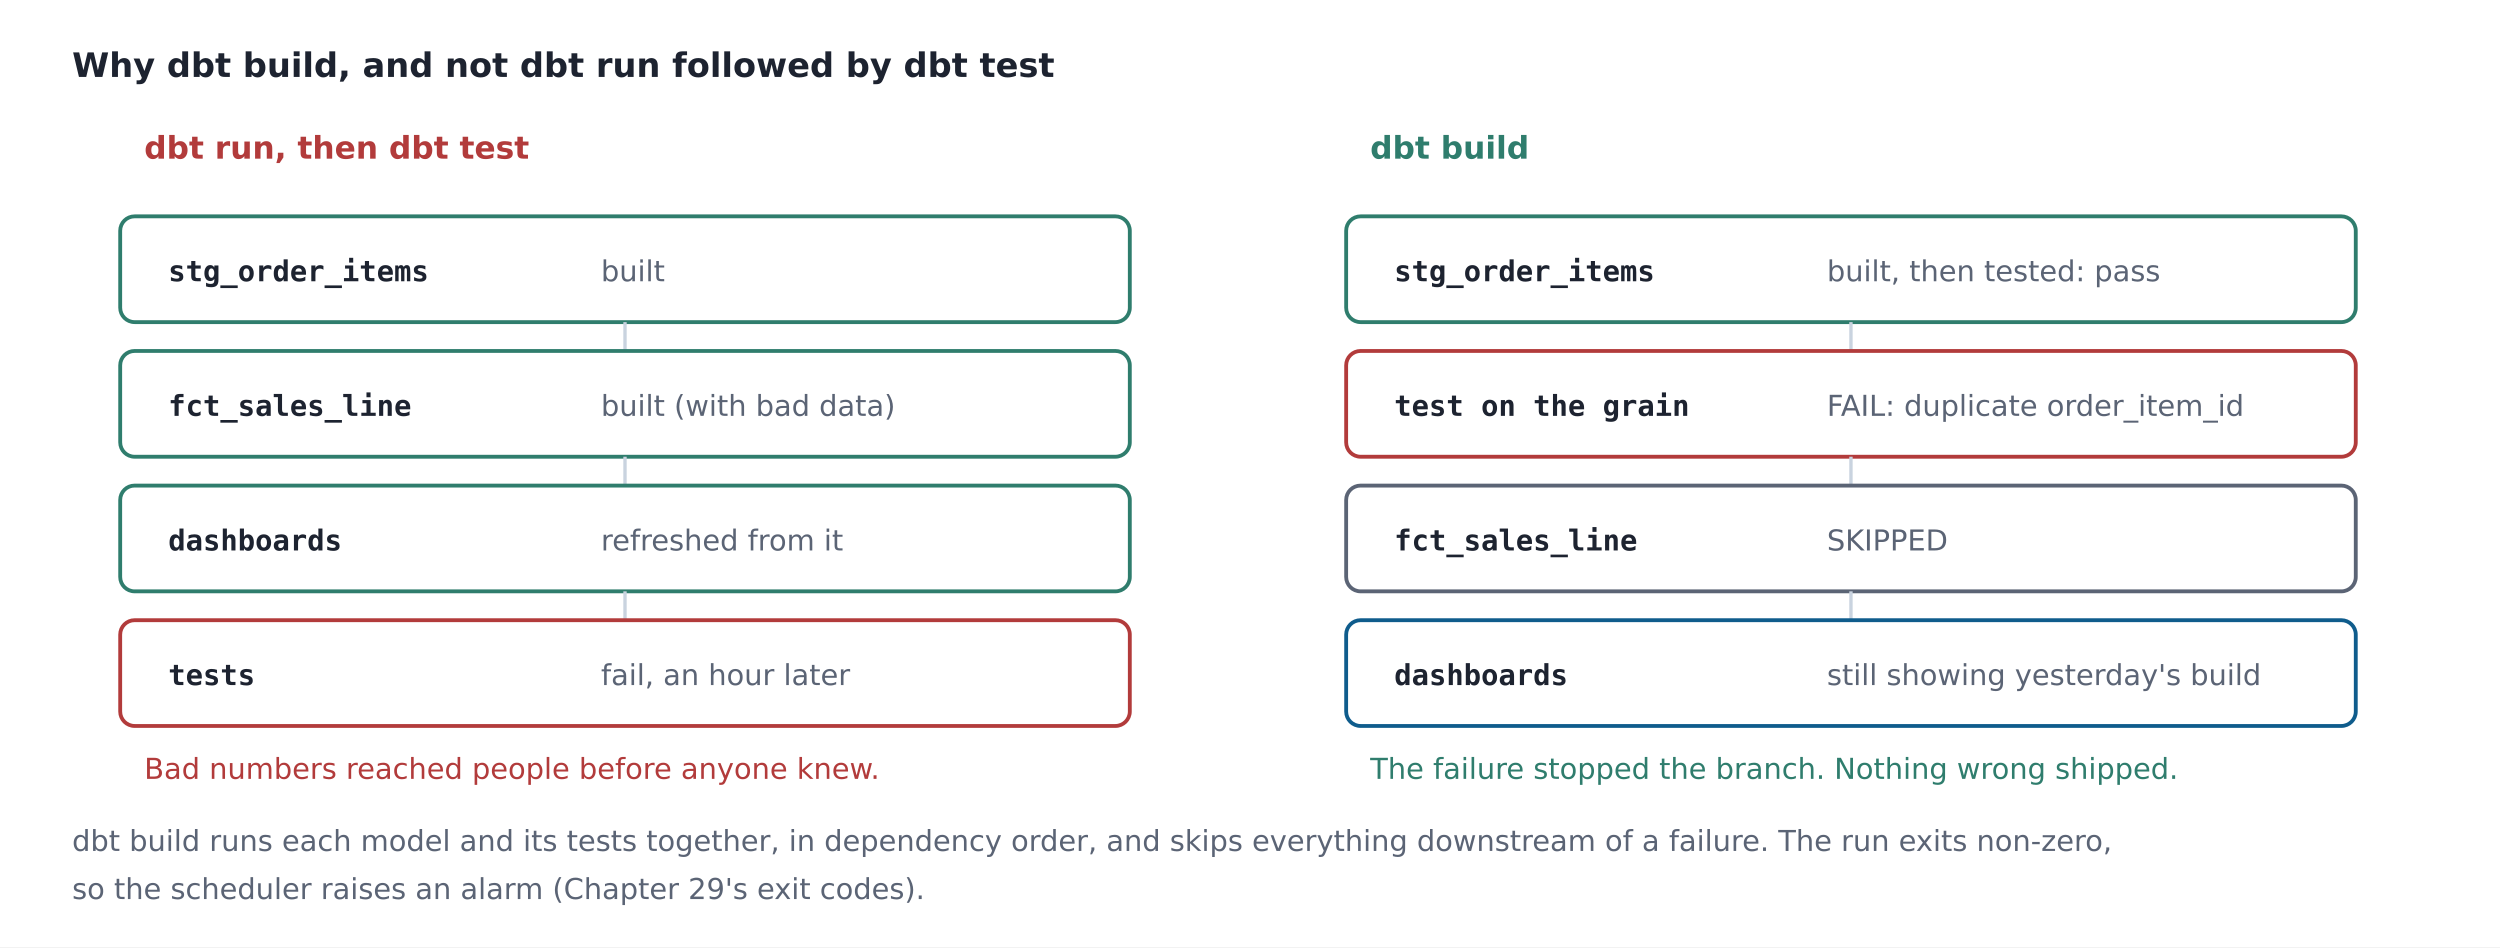
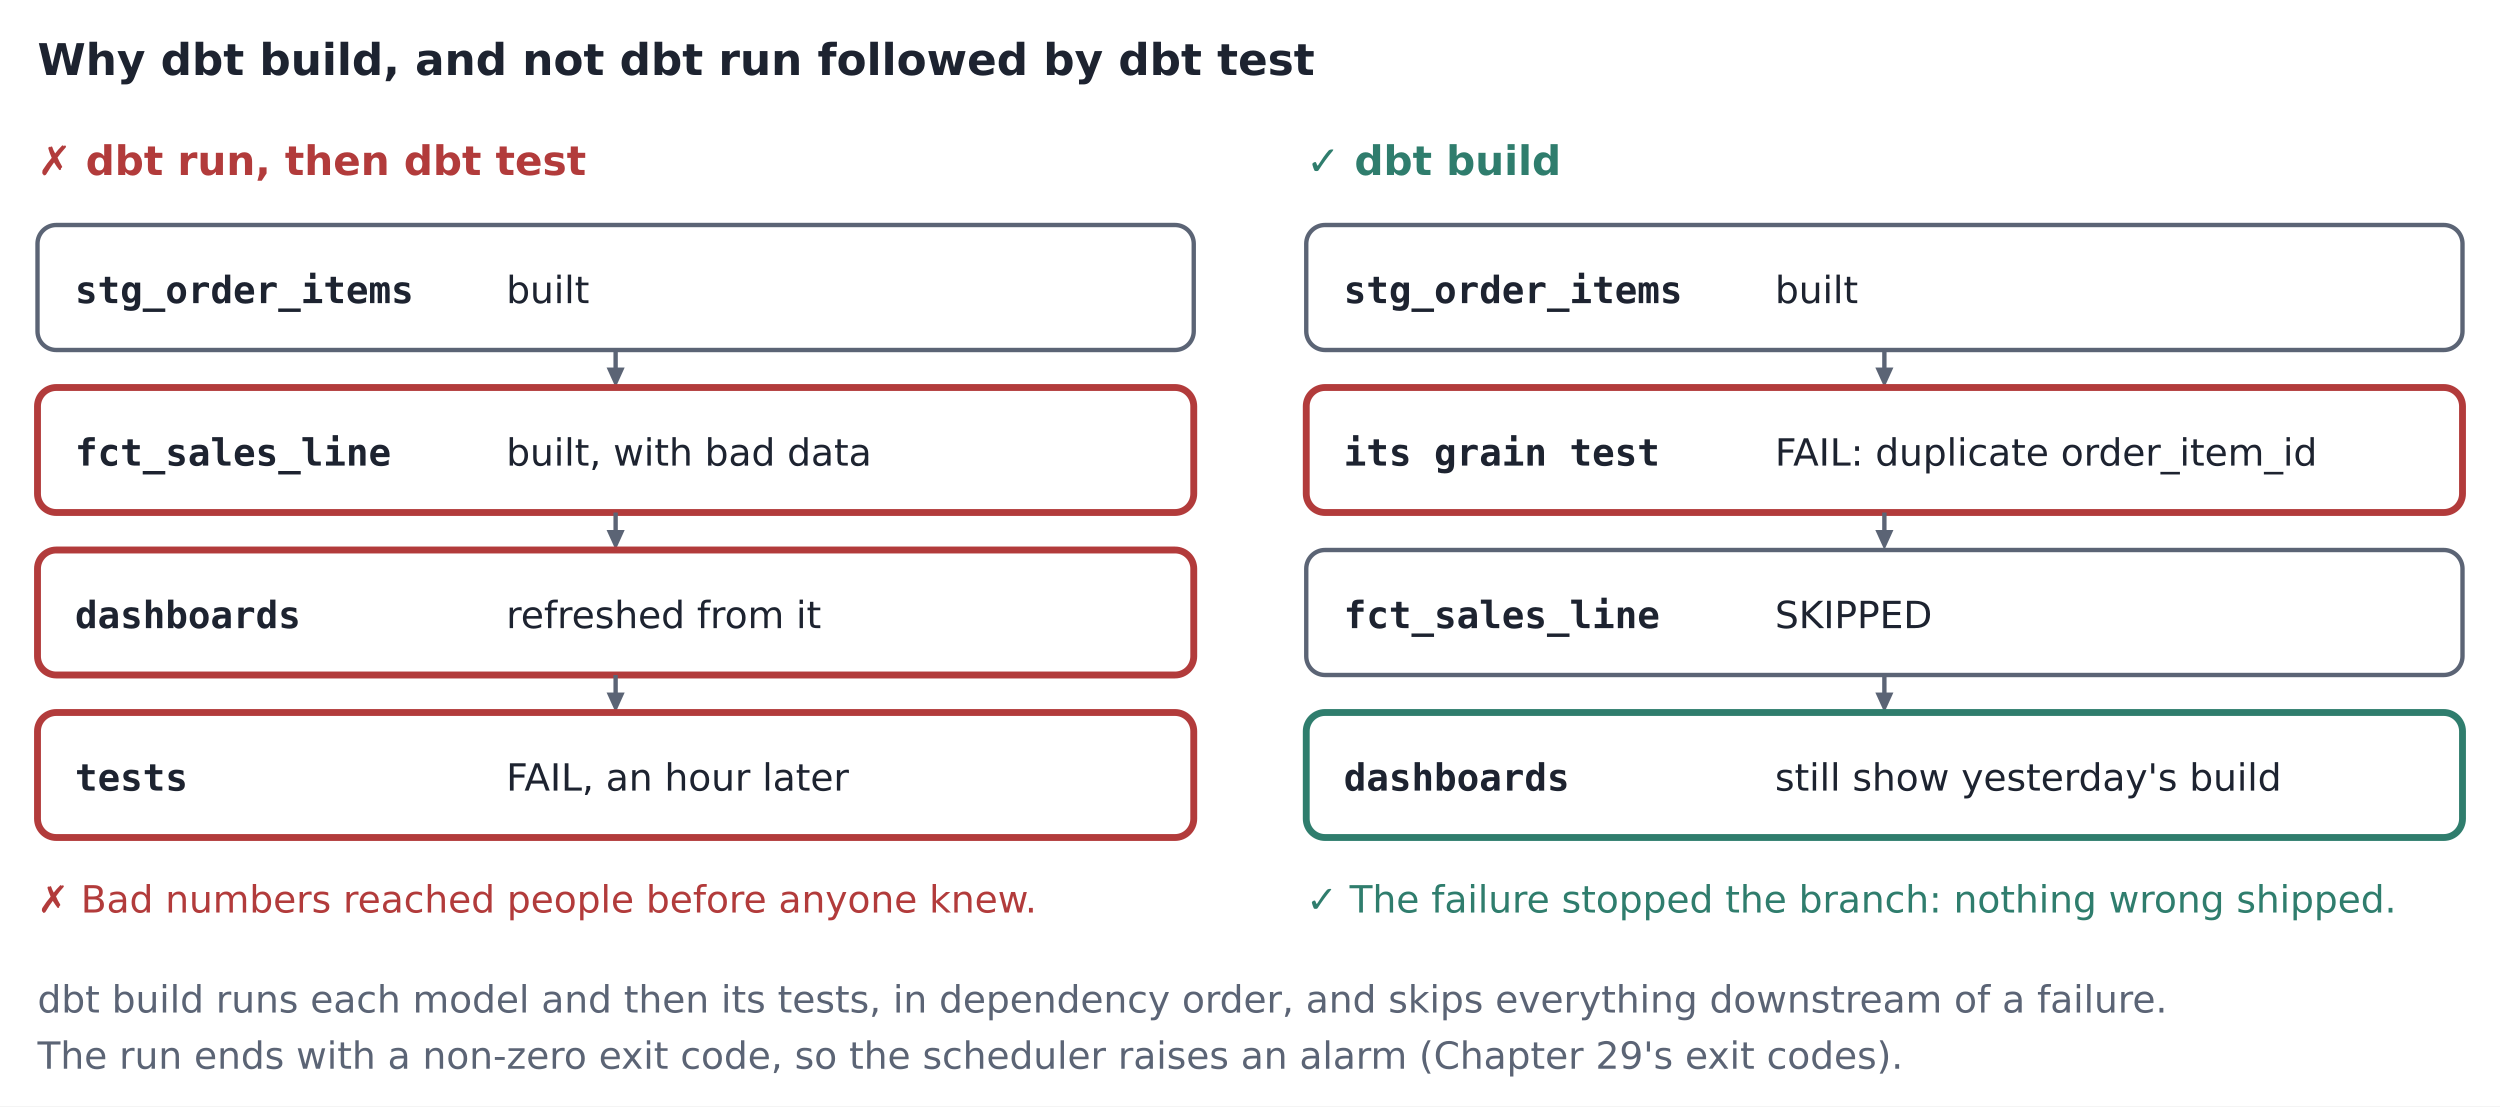
- <svg xmlns="http://www.w3.org/2000/svg" width="1040" height="394" viewBox="0 0 1040 394" font-family="DejaVu Sans, Arial, sans-serif">
-   <rect width="1040" height="394" fill="#ffffff" />
-   <text x="30" y="32" font-size="14" fill="#1d2330" font-weight="bold" text-anchor="start" font-family="Poppins, DejaVu Sans, sans-serif">Why dbt build, and not dbt run followed by dbt test</text>
-   <text x="60" y="66" font-size="13" fill="#b23b3b" font-weight="bold" text-anchor="start">dbt run, then dbt test</text>
-   <rect x="50" y="90" width="420" height="44" rx="6" fill="#fff" stroke="#2f7d6d" stroke-width="1.6" />
-   <text x="70" y="117" font-size="12" fill="#1d2330" font-weight="bold" text-anchor="start" font-family="DejaVu Sans Mono, monospace">stg_order_items</text>
-   <text x="250" y="117" font-size="12" fill="#5b6475" font-weight="normal" text-anchor="start">built</text>
-   <path d="M260,134 V146" fill="none" stroke="#c9d3df" stroke-width="1.4" stroke-linejoin="round" />
-   <rect x="50" y="146" width="420" height="44" rx="6" fill="#fff" stroke="#2f7d6d" stroke-width="1.6" />
-   <text x="70" y="173" font-size="12" fill="#1d2330" font-weight="bold" text-anchor="start" font-family="DejaVu Sans Mono, monospace">fct_sales_line</text>
-   <text x="250" y="173" font-size="12" fill="#5b6475" font-weight="normal" text-anchor="start">built (with bad data)</text>
-   <path d="M260,190 V202" fill="none" stroke="#c9d3df" stroke-width="1.4" stroke-linejoin="round" />
-   <rect x="50" y="202" width="420" height="44" rx="6" fill="#fff" stroke="#2f7d6d" stroke-width="1.6" />
-   <text x="70" y="229" font-size="12" fill="#1d2330" font-weight="bold" text-anchor="start" font-family="DejaVu Sans Mono, monospace">dashboards</text>
-   <text x="250" y="229" font-size="12" fill="#5b6475" font-weight="normal" text-anchor="start">refreshed from it</text>
-   <path d="M260,246 V258" fill="none" stroke="#c9d3df" stroke-width="1.4" stroke-linejoin="round" />
-   <rect x="50" y="258" width="420" height="44" rx="6" fill="#fff" stroke="#b23b3b" stroke-width="1.6" />
-   <text x="70" y="285" font-size="12" fill="#1d2330" font-weight="bold" text-anchor="start" font-family="DejaVu Sans Mono, monospace">tests</text>
-   <text x="250" y="285" font-size="12" fill="#5b6475" font-weight="normal" text-anchor="start">fail, an hour later</text>
-   <text x="60" y="324" font-size="12" fill="#b23b3b" font-weight="normal" text-anchor="start">Bad numbers reached people before anyone knew.</text>
-   <text x="570" y="66" font-size="13" fill="#2f7d6d" font-weight="bold" text-anchor="start">dbt build</text>
-   <rect x="560" y="90" width="420" height="44" rx="6" fill="#fff" stroke="#2f7d6d" stroke-width="1.6" />
-   <text x="580" y="117" font-size="12" fill="#1d2330" font-weight="bold" text-anchor="start" font-family="DejaVu Sans Mono, monospace">stg_order_items</text>
-   <text x="760" y="117" font-size="12" fill="#5b6475" font-weight="normal" text-anchor="start">built, then tested: pass</text>
-   <path d="M770,134 V146" fill="none" stroke="#c9d3df" stroke-width="1.4" stroke-linejoin="round" />
-   <rect x="560" y="146" width="420" height="44" rx="6" fill="#fff" stroke="#b23b3b" stroke-width="1.6" />
-   <text x="580" y="173" font-size="12" fill="#1d2330" font-weight="bold" text-anchor="start" font-family="DejaVu Sans Mono, monospace">test on the grain</text>
-   <text x="760" y="173" font-size="12" fill="#5b6475" font-weight="normal" text-anchor="start">FAIL: duplicate order_item_id</text>
-   <path d="M770,190 V202" fill="none" stroke="#c9d3df" stroke-width="1.4" stroke-linejoin="round" />
-   <rect x="560" y="202" width="420" height="44" rx="6" fill="#fff" stroke="#5b6475" stroke-width="1.6" />
-   <text x="580" y="229" font-size="12" fill="#1d2330" font-weight="bold" text-anchor="start" font-family="DejaVu Sans Mono, monospace">fct_sales_line</text>
-   <text x="760" y="229" font-size="12" fill="#5b6475" font-weight="normal" text-anchor="start">SKIPPED</text>
-   <path d="M770,246 V258" fill="none" stroke="#c9d3df" stroke-width="1.4" stroke-linejoin="round" />
-   <rect x="560" y="258" width="420" height="44" rx="6" fill="#fff" stroke="#0f5c8c" stroke-width="1.6" />
-   <text x="580" y="285" font-size="12" fill="#1d2330" font-weight="bold" text-anchor="start" font-family="DejaVu Sans Mono, monospace">dashboards</text>
-   <text x="760" y="285" font-size="12" fill="#5b6475" font-weight="normal" text-anchor="start">still showing yesterday's build</text>
-   <text x="570" y="324" font-size="12" fill="#2f7d6d" font-weight="normal" text-anchor="start">The failure stopped the branch. Nothing wrong shipped.</text>
-   <text x="30" y="354" font-size="12" fill="#5b6475" font-weight="normal" text-anchor="start">dbt build runs each model and its tests together, in dependency order, and skips everything downstream of a failure. The run exits non-zero,</text>
-   <text x="30" y="374" font-size="12" fill="#5b6475" font-weight="normal" text-anchor="start">so the scheduler raises an alarm (Chapter 29's exit codes).</text>
+ <svg xmlns="http://www.w3.org/2000/svg" width="800" height="354" viewBox="0 0 800 354" font-family="DejaVu Sans, Arial, sans-serif">
+   <rect width="800" height="354" fill="#ffffff" />
+   <text x="12" y="24" font-size="14" fill="#1d2330" font-weight="bold" text-anchor="start" font-family="Poppins, DejaVu Sans, sans-serif">Why dbt build, and not dbt run followed by dbt test</text>
+   <text x="12" y="56" font-size="13" fill="#b23b3b" font-weight="bold" text-anchor="start">✗  dbt run, then dbt test</text>
+   <rect x="12" y="72" width="370" height="40" rx="6" fill="#fff" stroke="#5b6475" stroke-width="1.4" />
+   <text x="24" y="97" font-size="12" fill="#1d2330" font-weight="bold" text-anchor="start" font-family="DejaVu Sans Mono, monospace">stg_order_items</text>
+   <text x="162" y="97" font-size="12" fill="#1d2330" font-weight="normal" text-anchor="start">built</text>
+   <path d="M197,112 V122" fill="none" stroke="#5b6475" stroke-width="1.4" stroke-linejoin="round" />
+   <path d="M197,124 L194.1,117.6 L199.9,117.6 Z" fill="#5b6475" />
+   <rect x="12" y="124" width="370" height="40" rx="6" fill="#fff" stroke="#b23b3b" stroke-width="2.2" />
+   <text x="24" y="149" font-size="12" fill="#1d2330" font-weight="bold" text-anchor="start" font-family="DejaVu Sans Mono, monospace">fct_sales_line</text>
+   <text x="162" y="149" font-size="12" fill="#1d2330" font-weight="normal" text-anchor="start">built, with bad data</text>
+   <path d="M197,164 V174" fill="none" stroke="#5b6475" stroke-width="1.4" stroke-linejoin="round" />
+   <path d="M197,176 L194.1,169.6 L199.9,169.6 Z" fill="#5b6475" />
+   <rect x="12" y="176" width="370" height="40" rx="6" fill="#fff" stroke="#b23b3b" stroke-width="2.2" />
+   <text x="24" y="201" font-size="12" fill="#1d2330" font-weight="bold" text-anchor="start" font-family="DejaVu Sans Mono, monospace">dashboards</text>
+   <text x="162" y="201" font-size="12" fill="#1d2330" font-weight="normal" text-anchor="start">refreshed from it</text>
+   <path d="M197,216 V226" fill="none" stroke="#5b6475" stroke-width="1.4" stroke-linejoin="round" />
+   <path d="M197,228 L194.1,221.6 L199.9,221.6 Z" fill="#5b6475" />
+   <rect x="12" y="228" width="370" height="40" rx="6" fill="#fff" stroke="#b23b3b" stroke-width="2.2" />
+   <text x="24" y="253" font-size="12" fill="#1d2330" font-weight="bold" text-anchor="start" font-family="DejaVu Sans Mono, monospace">tests</text>
+   <text x="162" y="253" font-size="12" fill="#1d2330" font-weight="normal" text-anchor="start">FAIL, an hour later</text>
+   <text x="12" y="292" font-size="12" fill="#b23b3b" font-weight="normal" text-anchor="start">✗ Bad numbers reached people before anyone knew.</text>
+   <text x="418" y="56" font-size="13" fill="#2f7d6d" font-weight="bold" text-anchor="start">✓  dbt build</text>
+   <rect x="418" y="72" width="370" height="40" rx="6" fill="#fff" stroke="#5b6475" stroke-width="1.4" />
+   <text x="430" y="97" font-size="12" fill="#1d2330" font-weight="bold" text-anchor="start" font-family="DejaVu Sans Mono, monospace">stg_order_items</text>
+   <text x="568" y="97" font-size="12" fill="#1d2330" font-weight="normal" text-anchor="start">built</text>
+   <path d="M603,112 V122" fill="none" stroke="#5b6475" stroke-width="1.4" stroke-linejoin="round" />
+   <path d="M603,124 L600.1,117.6 L605.9,117.6 Z" fill="#5b6475" />
+   <rect x="418" y="124" width="370" height="40" rx="6" fill="#fff" stroke="#b23b3b" stroke-width="2.2" />
+   <text x="430" y="149" font-size="12" fill="#1d2330" font-weight="bold" text-anchor="start" font-family="DejaVu Sans Mono, monospace">its grain test</text>
+   <text x="568" y="149" font-size="12" fill="#1d2330" font-weight="normal" text-anchor="start">FAIL: duplicate order_item_id</text>
+   <path d="M603,164 V174" fill="none" stroke="#5b6475" stroke-width="1.4" stroke-linejoin="round" />
+   <path d="M603,176 L600.1,169.6 L605.9,169.6 Z" fill="#5b6475" />
+   <rect x="418" y="176" width="370" height="40" rx="6" fill="#fff" stroke="#5b6475" stroke-width="1.4" />
+   <text x="430" y="201" font-size="12" fill="#1d2330" font-weight="bold" text-anchor="start" font-family="DejaVu Sans Mono, monospace">fct_sales_line</text>
+   <text x="568" y="201" font-size="12" fill="#1d2330" font-weight="normal" text-anchor="start">SKIPPED</text>
+   <path d="M603,216 V226" fill="none" stroke="#5b6475" stroke-width="1.4" stroke-linejoin="round" />
+   <path d="M603,228 L600.1,221.6 L605.9,221.6 Z" fill="#5b6475" />
+   <rect x="418" y="228" width="370" height="40" rx="6" fill="#fff" stroke="#2f7d6d" stroke-width="2.2" />
+   <text x="430" y="253" font-size="12" fill="#1d2330" font-weight="bold" text-anchor="start" font-family="DejaVu Sans Mono, monospace">dashboards</text>
+   <text x="568" y="253" font-size="12" fill="#1d2330" font-weight="normal" text-anchor="start">still show yesterday's build</text>
+   <text x="418" y="292" font-size="12" fill="#2f7d6d" font-weight="normal" text-anchor="start">✓ The failure stopped the branch: nothing wrong shipped.</text>
+   <text x="12" y="324" font-size="12" fill="#5b6475" font-weight="normal" text-anchor="start">dbt build runs each model and then its tests, in dependency order, and skips everything downstream of a failure.</text>
+   <text x="12" y="342" font-size="12" fill="#5b6475" font-weight="normal" text-anchor="start">The run ends with a non-zero exit code, so the scheduler raises an alarm (Chapter 29's exit codes).</text>
</svg>
